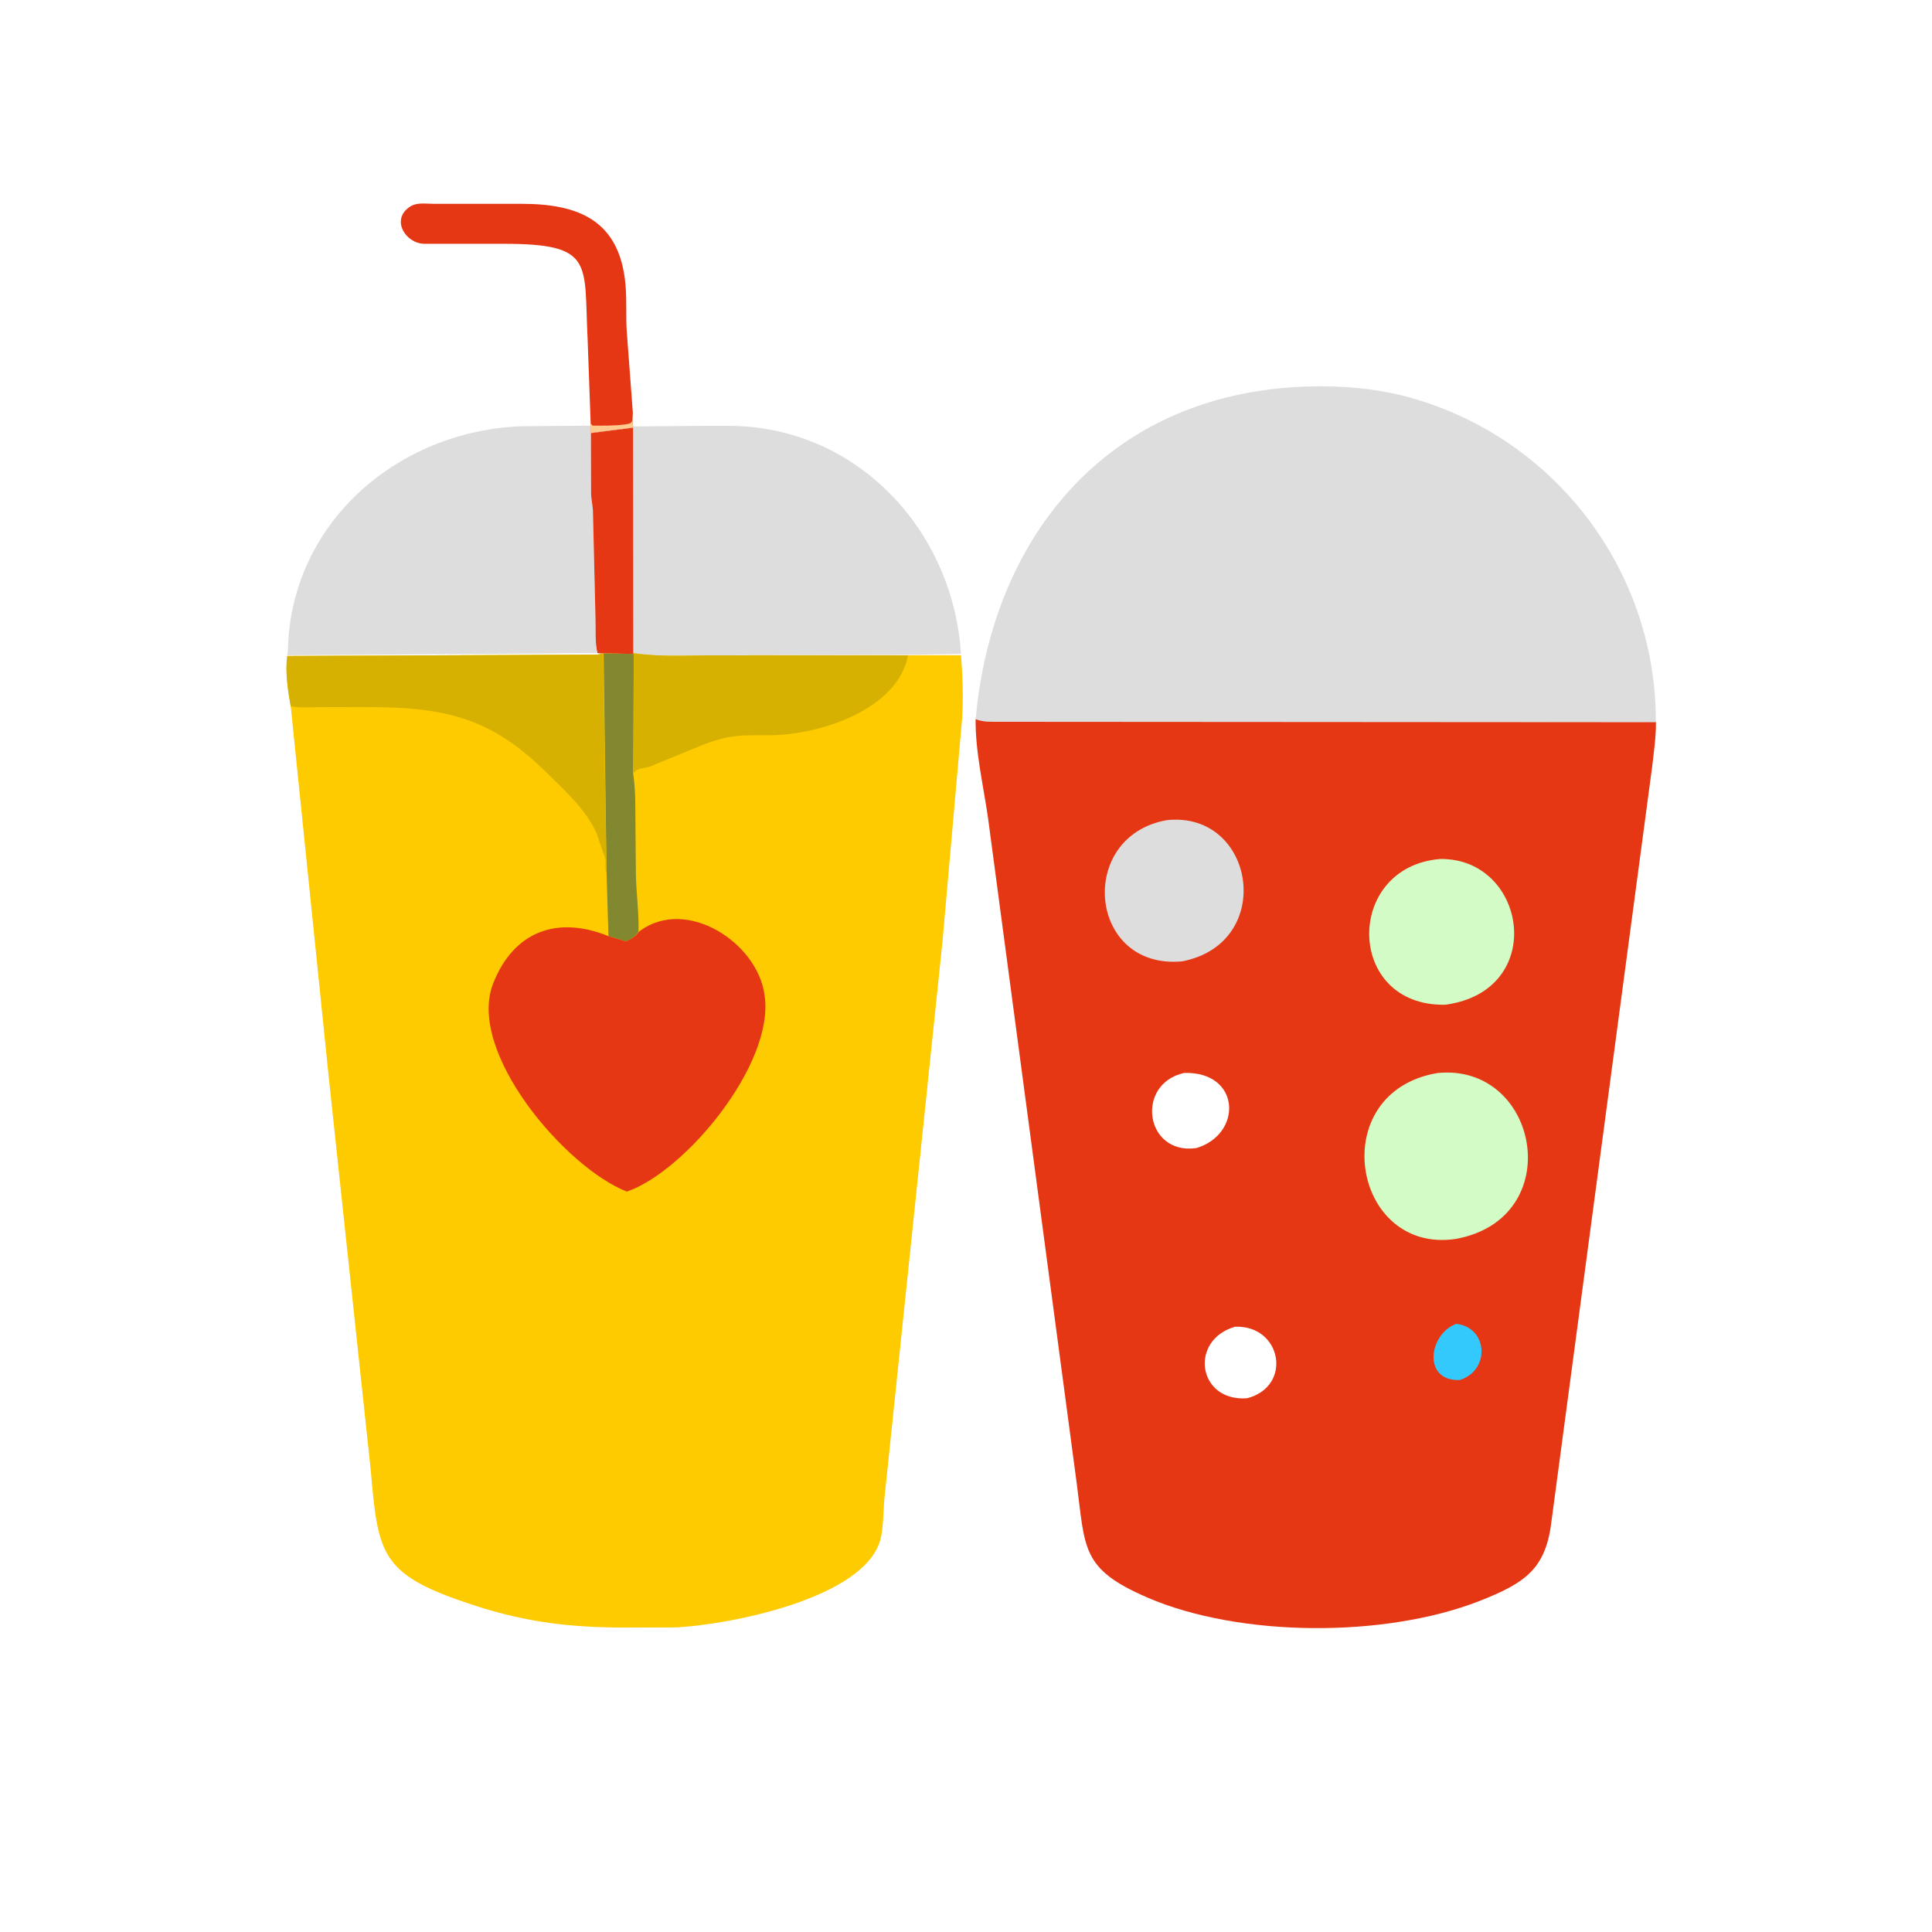
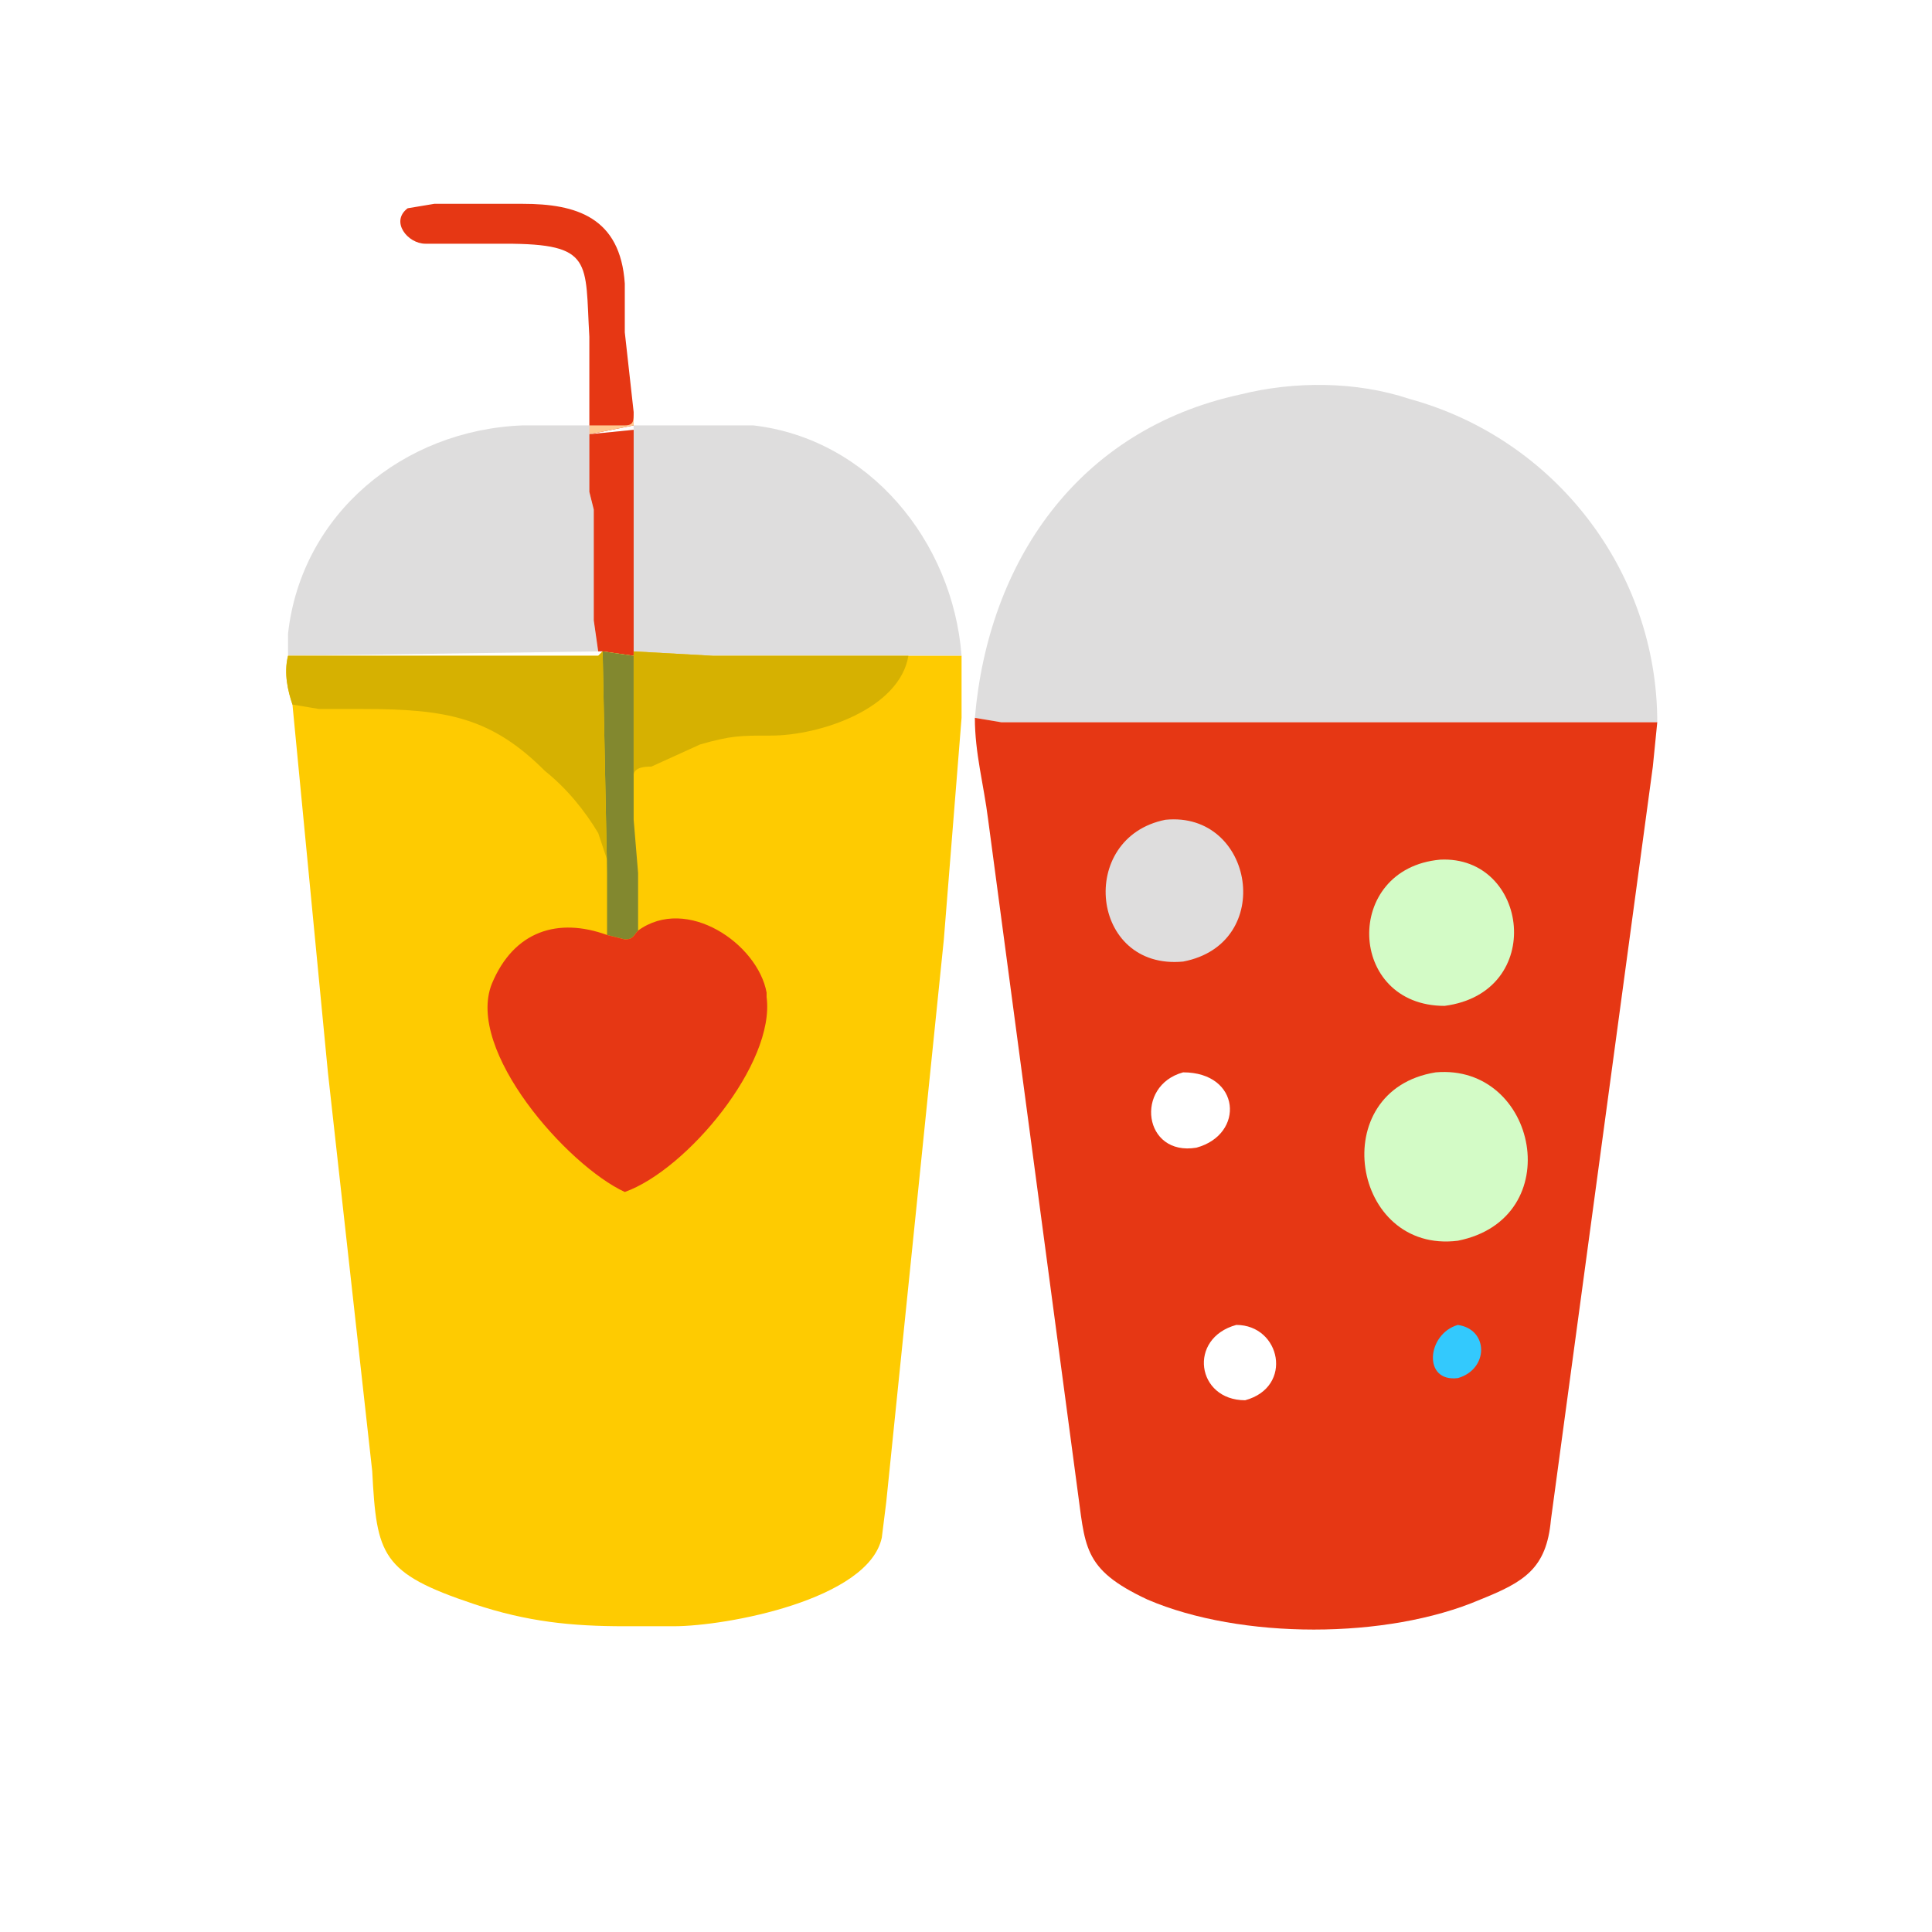
- <svg xmlns="http://www.w3.org/2000/svg" width="436" height="436">
-   <path fill="#E63714" d="M133.3 95.627l-.694-19.185c-.876-17.164 1.65-21.423-18.999-21.424l-17.859.004c-4.242-.106-7.386-5.282-3.577-8.124l.22-.16c1.548-1.149 3.597-.739 5.42-.741l19.922-.001c12.494.018 22.119 3.457 23.427 18.273.303 3.43.06 6.919.273 10.36l1.384 18.559c.021 1.015-.123 2.09.063 3.05l-.02.256-9.552 1.207-.053-1.707.046-.367z" />
-   <path fill="#FFC990" d="M142.695 93.188c.143 1.015-.001 2.09.185 3.05l-.02.256-9.552 1.207-.053-1.707.046-.367c.187.113.104.045.28.252l.14.166c2.362.022 4.81.053 7.157-.242 2.138-.27 1.768-.557 1.817-2.615z" />
-   <path fill="#DEDDDD" d="M64.839 147.874c.227-1.413.173-3.088.319-4.679 2.497-27.24 26.22-46.246 52.89-47.006l15.207-.133.053 1.679.084 13.734c.052 1.22.326 2.446.414 3.672l.583 24.541c.09 2.463-.15 5.305.36 7.697l-69.91.495z" />
-   <path fill="#DEDDDD" d="M142.88 96.238l15.8-.135c3.807-.01 7.652-.11 11.44.314 26.25 2.939 45.128 25.304 46.753 51.152l-11.94.203-43.973.116c-5.83.002-12.056.403-17.84-.286l-.094-.038-6.903-.074-1.29-.11c-.594-2.393-.354-5.235-.444-7.698l-.583-24.54c-.088-1.227-.362-2.453-.414-3.673l-.042-13.734 9.51-1.21.02-.287z" />
-   <path fill="#E63714" d="M133.35 97.735l9.51-1.21.044 50.883.122.156-6.903-.074-1.29-.11c-.594-2.393-.354-5.235-.444-7.698l-.583-24.54c-.088-1.227-.362-2.453-.414-3.673l-.042-13.734z" />
-   <path fill="#DEDDDD" d="M220.166 162.433c3.124-35.5 23.234-65.72 59.492-73.4 11.958-2.534 26.593-2.623 38.373.637 32.96 9.124 55.815 39.234 55.646 73.38l-148.021-.161c-1.813-.007-3.755.127-5.49-.456z" />
-   <path fill="#E63714" d="M220.166 162.29c1.735.726 3.677.592 5.49.599l148.047.096c.017 3.43-.481 6.78-.866 10.117l-22.661 169.822c-1.227 10.999-5.737 14.243-16.335 18.388-21.304 8.333-54.055 8.219-74.922-.798-15.02-6.49-13.98-11.014-15.965-26.012l-19.946-149.639c-1.052-7.486-2.909-15.005-2.842-22.573zm47.068 79.843c-11.103 2.466-8.837 18.531 2.666 16.967l.077-.008c10.54-3.168 10.022-17.322-2.743-16.959zm11.478 57.274c-10.45 3.025-8.423 16.982 2.727 16.141 10.33-2.68 7.826-16.544-2.727-16.141z" />
-   <path fill="#33C9FD" d="M328.644 298.76c7.123.773 7.767 10.449.798 12.674-8.539.335-6.989-10.476-.798-12.675z" />
-   <path fill="#DEDDDD" d="M263.317 185.085c19.97-2.122 24.706 27.772 3.447 31.867-21.201 1.961-23.92-28.226-3.447-31.867z" />
-   <path fill="#D3FBC6" d="M324.932 193.853c19.616-.357 24.48 29.746 1.232 32.89-22.512.432-22.853-31.033-1.232-32.89zm-.533 48.3c22.978-2.316 29.496 32.838 4.115 37.443-23.438 3.48-29.568-33.159-4.115-37.443z" />
-   <path fill="#FECB01" d="M134.832 147.73l1.291-.268 6.903.102.094-.156c5.784.883 12.01.482 17.84.48l43.972-.014 11.94-.008c.373 4.46.544 9.408.264 14.162l-4.434 50.4L199.55 338.56c-.214 2.672-.183 5.57-.7 8.186-2.783 14.091-35.283 20.088-46.572 20.521l-11.167.028c-12.11 0-22.171-1.137-33.89-4.936-21.163-6.86-21.872-11.075-23.536-30.4l-9.572-89.602-8.504-82.99c-.61-3.485-1.309-7.827-.77-11.336l69.993-.3z" />
-   <path fill="#82882F" d="M136.215 147.462l6.811.102-.134 27c.524 3.485.485 6.908.502 10.424l.111 12.284c.084 4.348.69 8.574.59 12.98-.685 1.081-1.59 1.648-2.784 2.2l-3.998-1.175-.43-14.365-.668-49.45z" />
-   <path fill="#D6B101" d="M143.12 147.408c5.784.883 12.01.482 17.84.48l43.972-.014c-2.327 12.358-20.147 18.016-31.189 18.042-6.751.016-9.15-.173-15.518 2.332l-11.466 4.707c-1.18.445-3.266.343-3.76 1.608l.027-27 .094-.155zm-8.288.322l1.291-.268.727 49.45c-.402-.356-.068-2.538-.295-3.237l-1.942-5.657c-2.408-5.35-7.087-9.538-11.184-13.587-12.726-12.575-22.89-14.85-40.957-14.872l-10.554.028c-1.994.006-4.13.183-6.094-.167l-.236-.046c-.59-3.493-1.288-7.835-.75-11.344l69.994-.3z" />
-   <path fill="#E63714" d="M144.186 210.253l.24-.18c10.561-7.73 26.466 2.662 28.094 14.356l.055.372c2.129 15.402-17.887 39.54-31.104 44.11-13.919-5.432-36.219-31.55-30.185-46.956 4.638-11.843 14.547-15.341 25.95-10.72l.077.042 3.998 1.176c1.195-.553 2.1-1.12 2.875-2.2z" />
+ <svg xmlns="http://www.w3.org/2000/svg" viewBox="0 0 436 436">
+   <path fill="#E63714" d="M133 96V76c-1-17 1-21-19-21H96c-4 0-8-5-4-8l6-1h20c12 0 22 3 23 18v11l2 18v3l-10 2v-2z" />
+   <path fill="#FFC990" d="M143 93v3l-10 2v-2h8c2 0 2-1 2-3z" />
+   <path fill="#DEDDDD" d="M65 148v-5c3-27 26-46 53-47h15v15l1 4v25l1 7-70 1z" />
+   <path fill="#DEDDDD" d="M143 96h27c26 3 45 26 47 52h-74l-7-1h-1l-1-7v-25l-1-4V98l10-1v-1z" />
+   <path fill="#E63714" d="m133 98 10-1v51l-7-1h-1l-1-7v-25l-1-4V98z" />
+   <path fill="#DEDDDD" d="M220 162c3-35 23-65 60-73 12-3 26-3 38 1 33 9 56 39 56 73H226l-6-1z" />
+   <path fill="#E63714" d="m220 162 6 1h148l-1 10-23 170c-1 11-6 14-16 18-21 9-54 9-75 0-15-7-14-12-16-26l-20-150c-1-8-3-15-3-23zm47 80c-11 3-9 19 3 17 11-3 10-17-3-17zm12 57c-11 3-9 17 2 17 11-3 8-17-2-17z" />
+   <path fill="#33C9FD" d="M329 299c7 1 7 10 0 12-8 1-7-10 0-12z" />
+   <path fill="#DEDDDD" d="M263 185c20-2 25 28 4 32-21 2-24-28-4-32z" />
+   <path fill="#D3FBC6" d="M325 194c20-1 24 30 1 33-22 0-23-31-1-33zm-1 48c23-2 30 33 5 38-24 3-30-34-5-38z" />
+   <path fill="#FECB01" d="m135 148 1-1 7 1v-1l18 1h56v14l-4 50-13 127-1 8c-3 14-35 20-47 20h-11c-12 0-22-1-34-5-21-7-22-11-23-30l-10-90-8-83c-1-3-2-7-1-11h70z" />
+   <path fill="#82882F" d="m136 147 7 1v37l1 12v13c-1 1-1 2-3 2l-4-1v-14l-1-50z" />
+   <path fill="#D6B101" d="m143 147 18 1h44c-2 12-20 18-31 18-7 0-9 0-16 2l-11 5c-1 0-4 0-4 2v-28zm-8 1 1-1 1 50v-3l-2-6c-3-5-7-10-12-14-12-12-22-14-41-14H72l-6-1c-1-3-2-7-1-11h70z" />
+   <path fill="#E63714" d="M144 210c11-8 27 3 29 14v1c2 15-18 39-32 44-13-6-36-32-30-47 5-12 15-15 26-11l4 1c2 0 2-1 3-2z" />
</svg>
